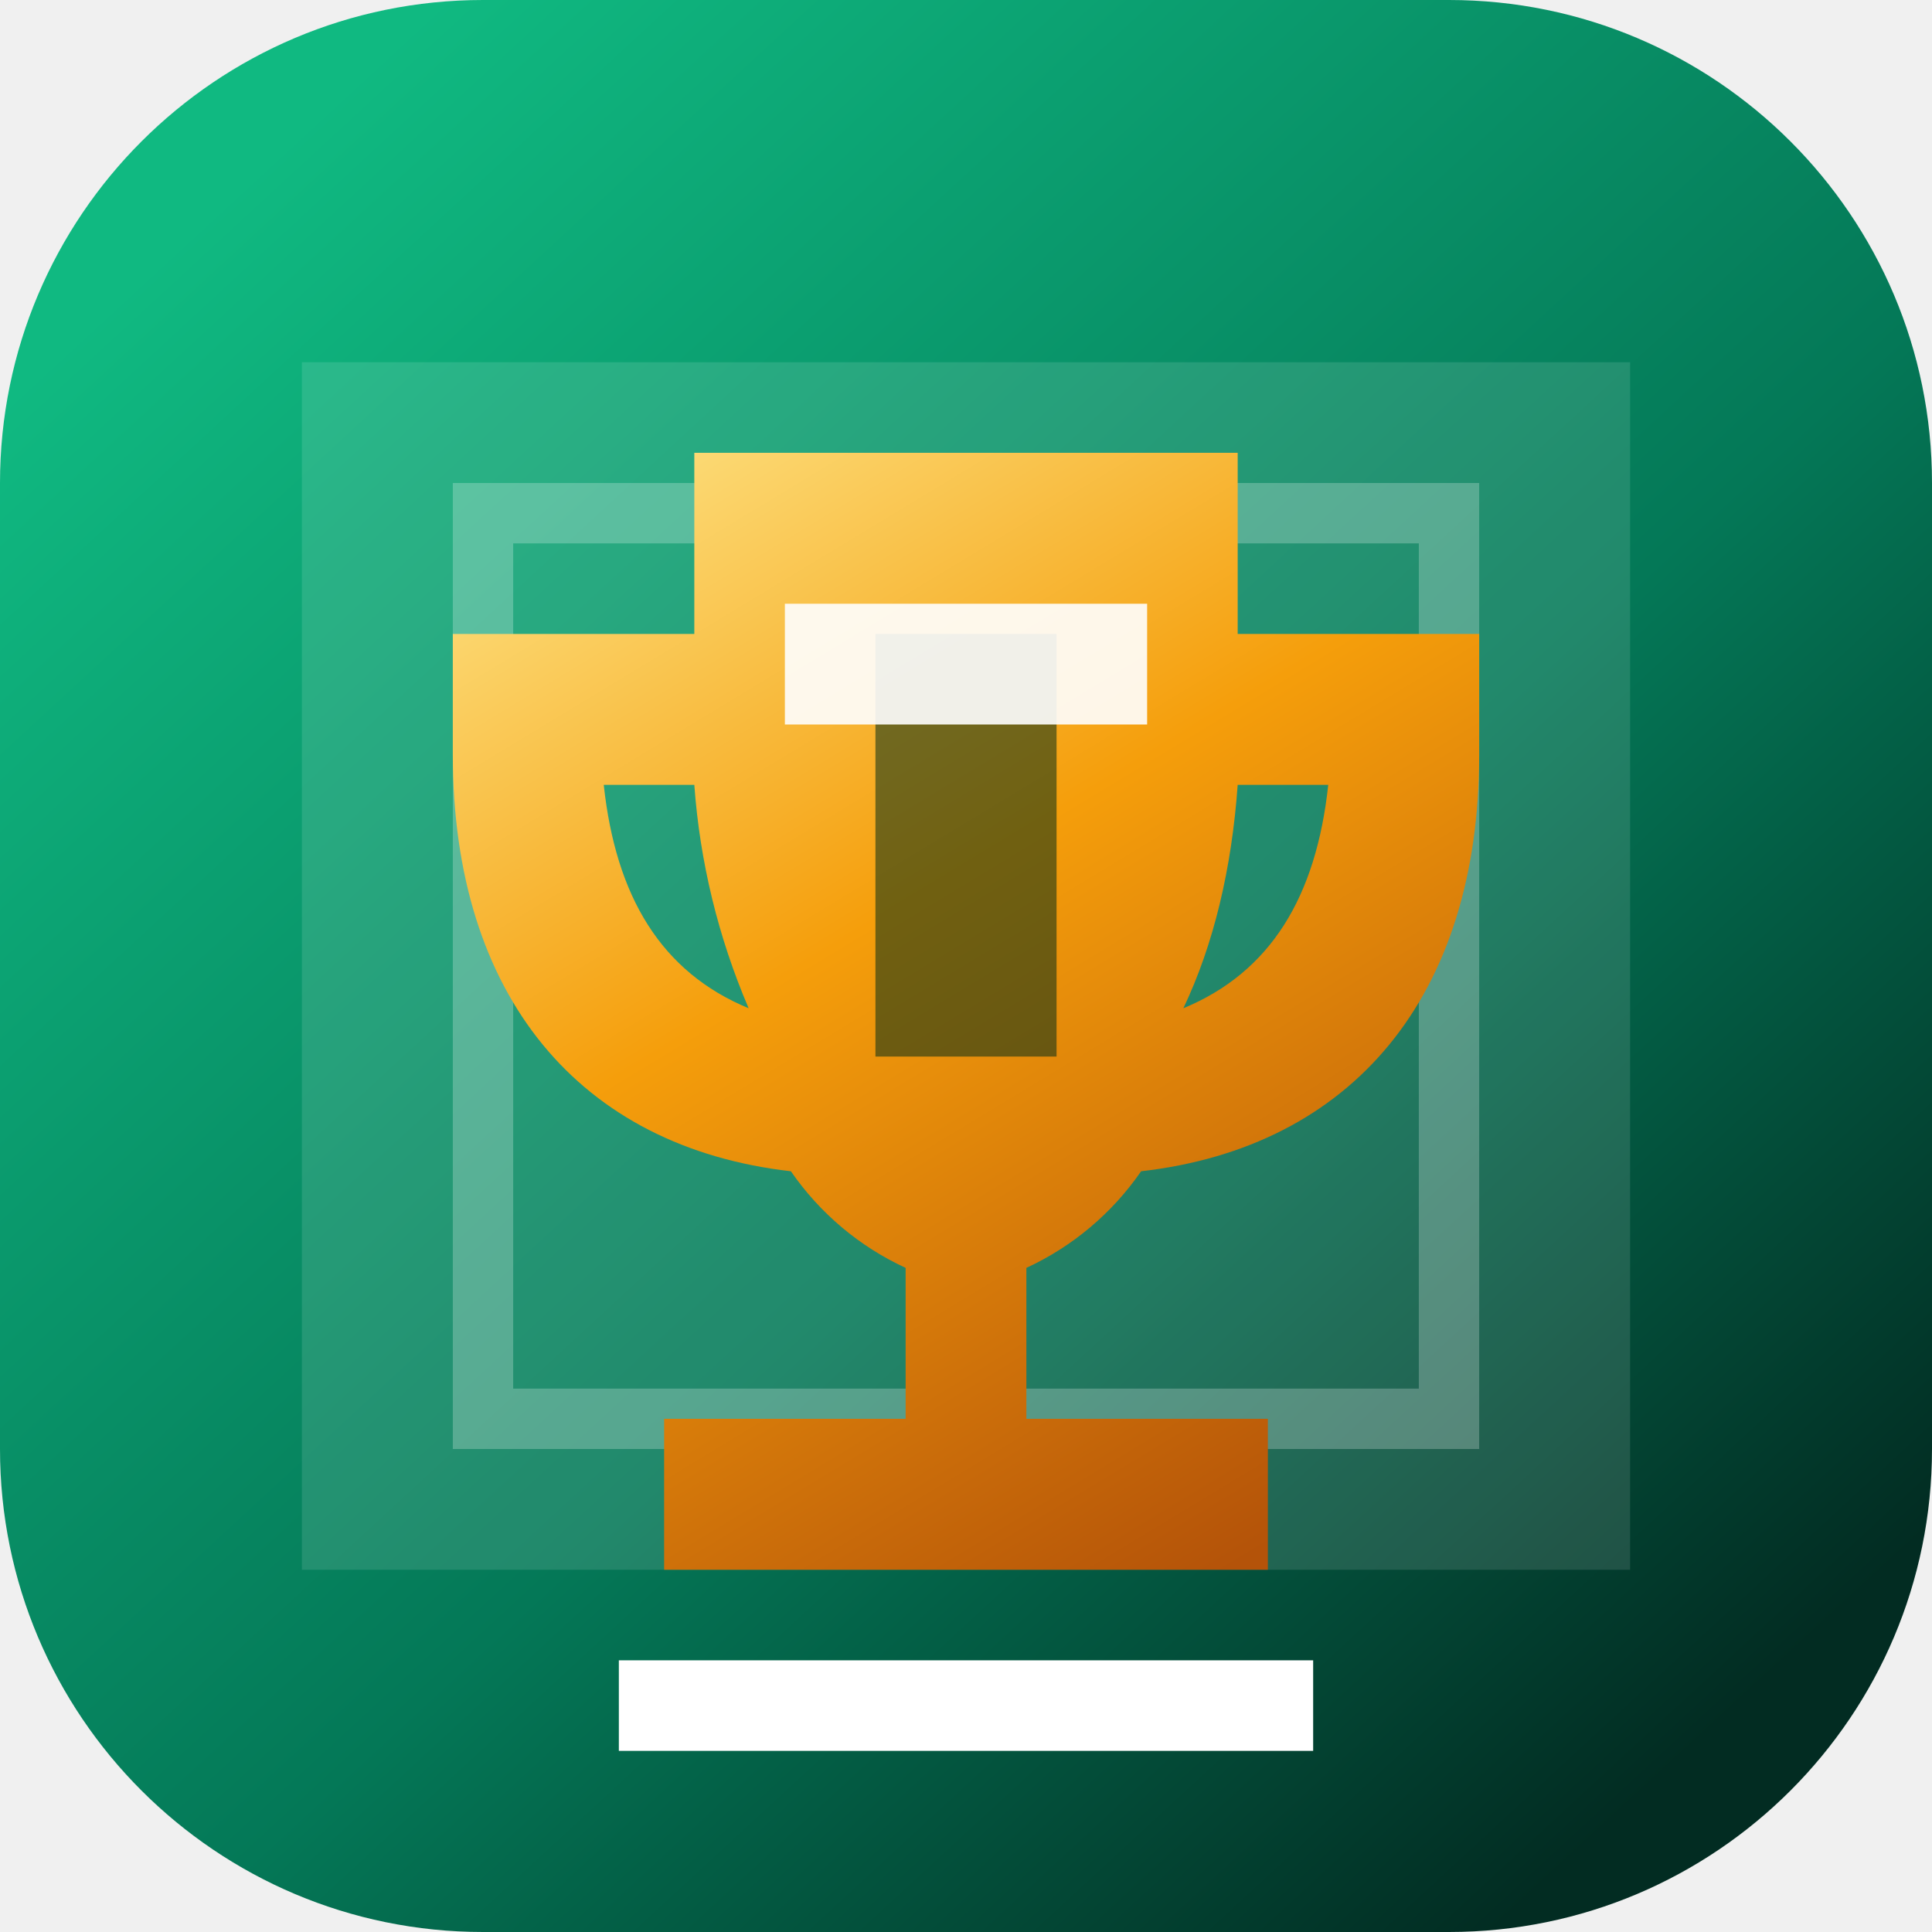
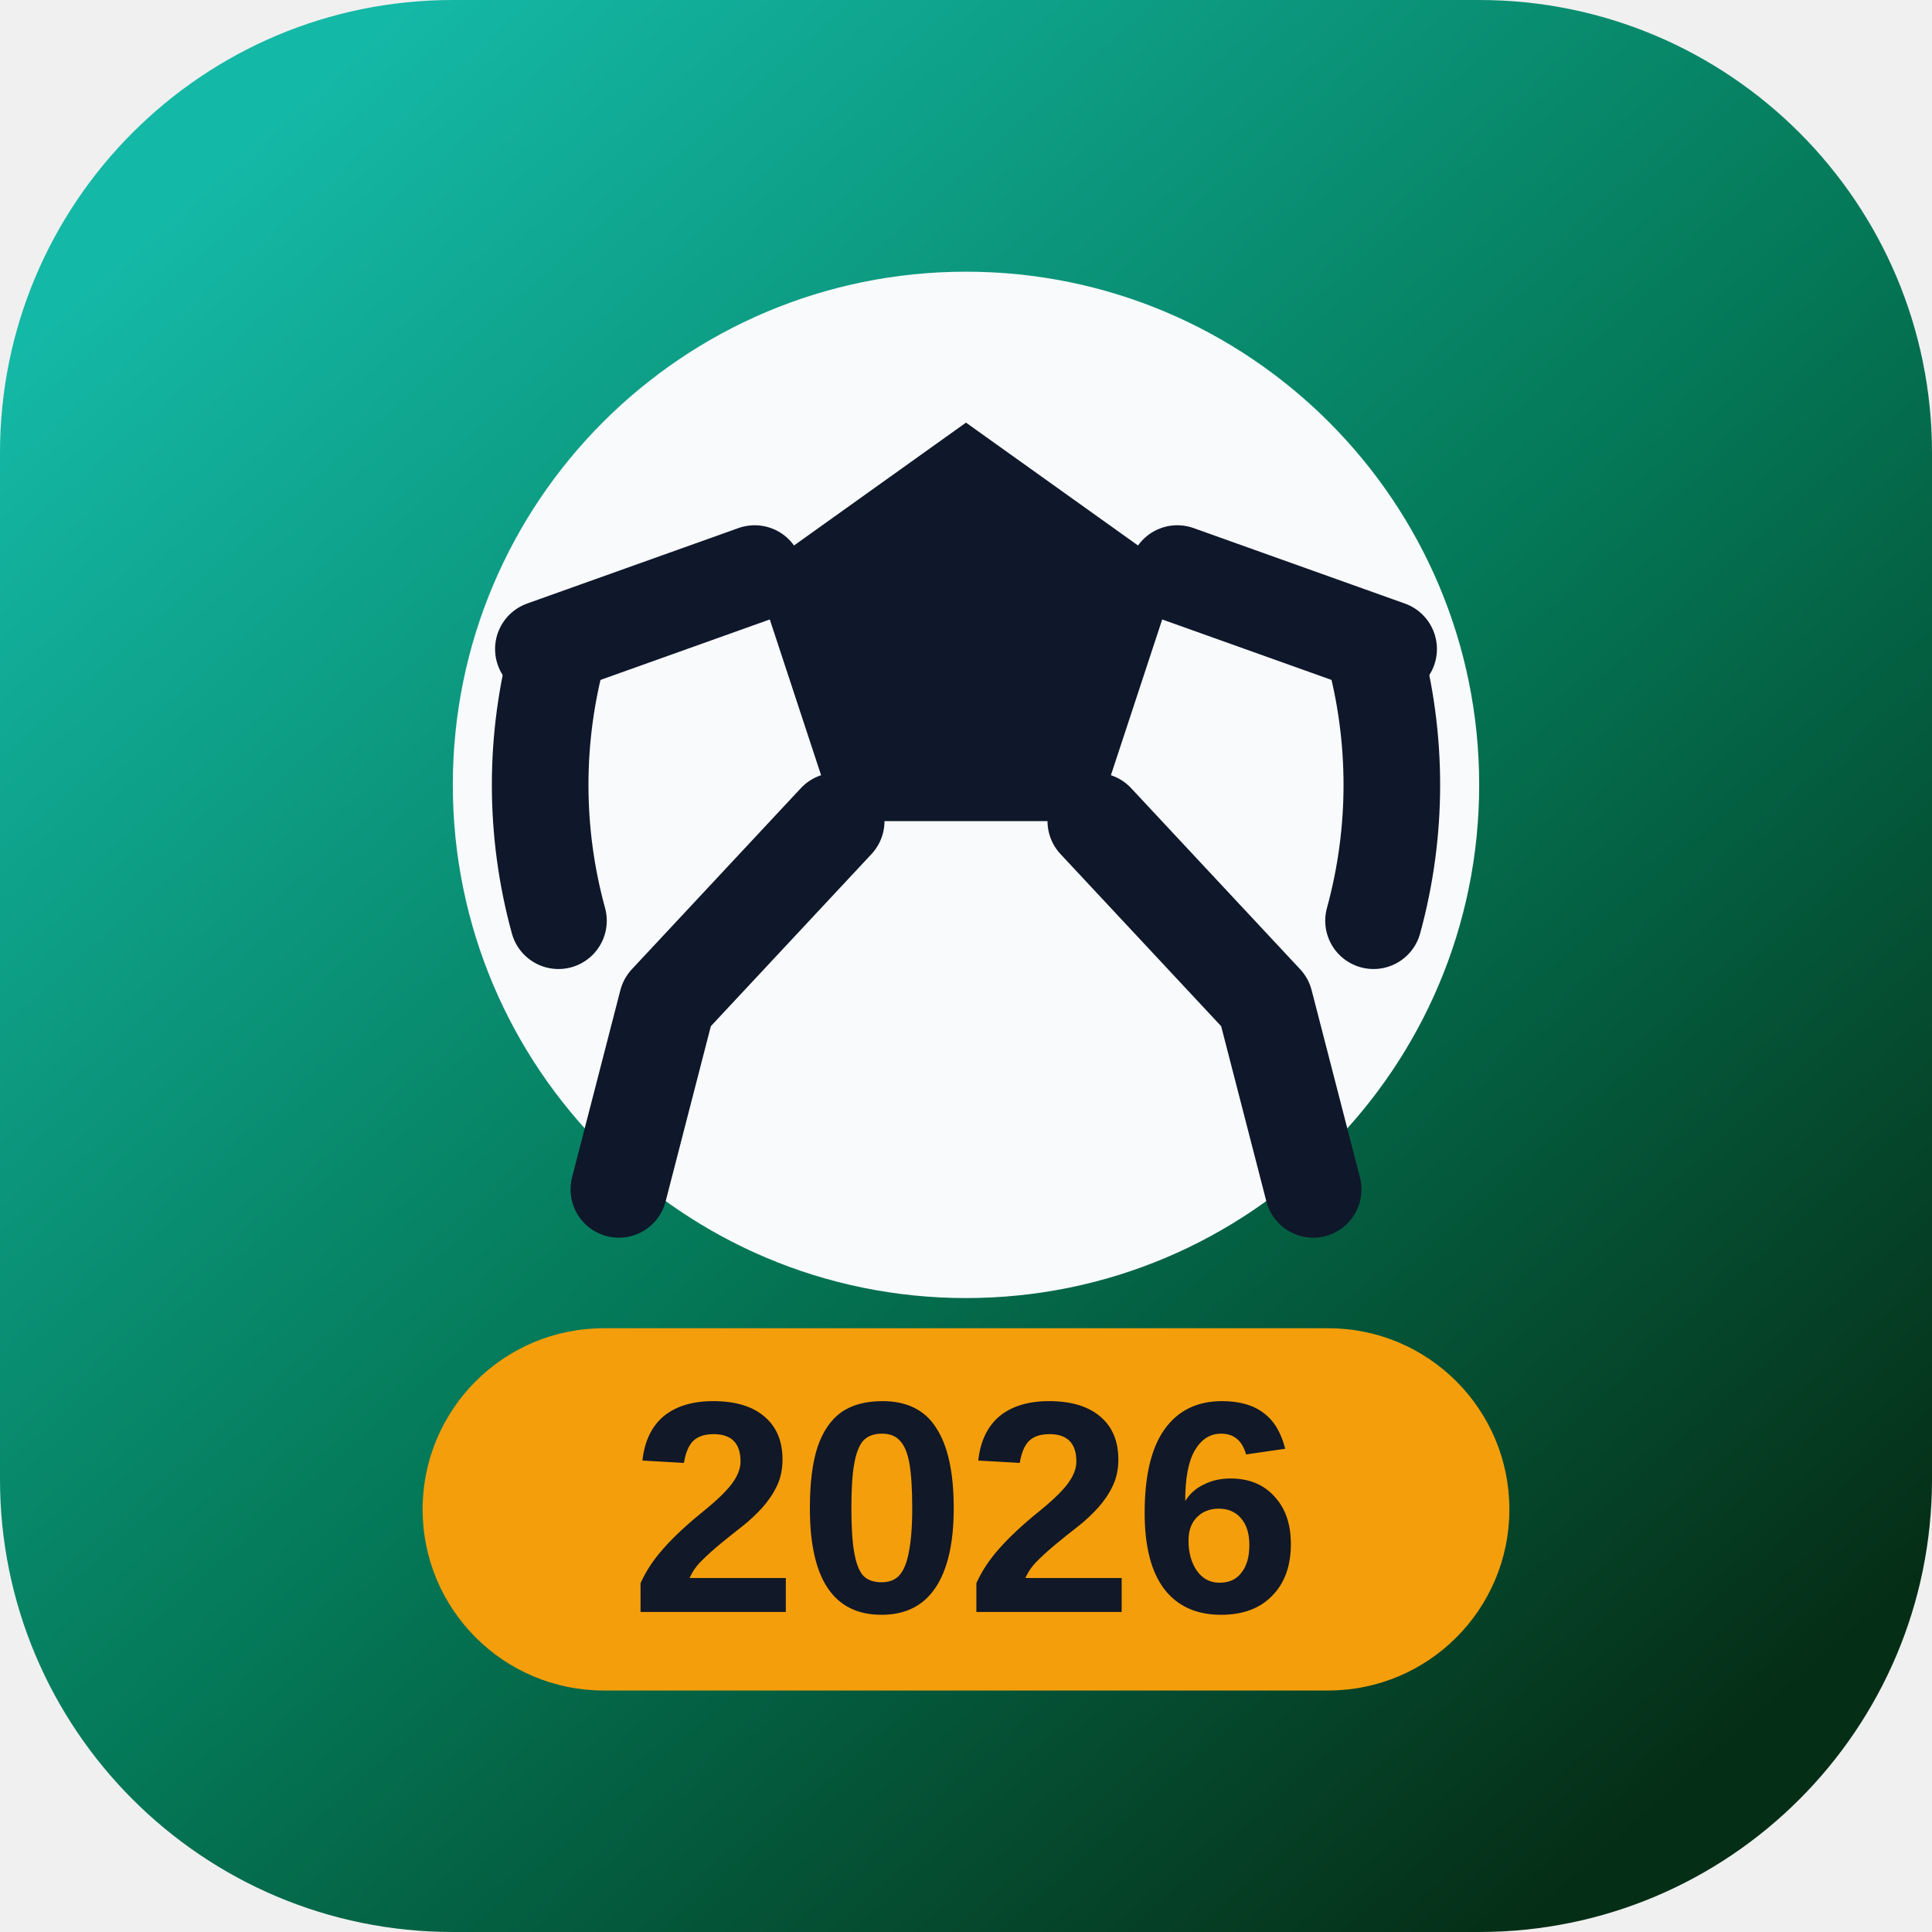
<svg xmlns="http://www.w3.org/2000/svg" viewBox="0 0 64 64" role="img" aria-labelledby="title">
  <defs>
-     <linearGradient id="bg" x1="8" x2="56" y1="6" y2="58" gradientUnits="userSpaceOnUse">
-       <stop stop-color="#10b981" />
-       <stop offset=".58" stop-color="#047857" />
-       <stop offset="1" stop-color="#022c22" />
-     </linearGradient>
-     <linearGradient id="cup" x1="21" x2="44" y1="12" y2="50" gradientUnits="userSpaceOnUse">
-       <stop stop-color="#fde68a" />
-       <stop offset=".45" stop-color="#f59e0b" />
-       <stop offset="1" stop-color="#b45309" />
+     <linearGradient id="bg" x1="8" x2="56" y1="5" y2="59" gradientUnits="userSpaceOnUse">
+       <stop stop-color="#14b8a6" />
+       <stop offset=".52" stop-color="#047857" />
+       <stop offset="1" stop-color="#052e16" />
    </linearGradient>
  </defs>
-   <rect width="64" height="64" rx="16" fill="url(#bg)" />
-   <path fill="#ffffff" fill-opacity=".12" d="M10 12h44v40H10z" />
-   <path fill="none" stroke="#ffffff" stroke-opacity=".24" stroke-width="2" d="M16 17h32v30H16z" />
-   <path fill="url(#cup)" d="M23 15h18v6h8v4c0 8-4.2 13-11.2 13.8A9.4 9.4 0 0 1 34 42v5h8v5H22v-5h8v-5a9.4 9.4 0 0 1-3.8-3.2C19.2 38 15 33 15 25v-4h8v-6Zm0 11h-3c.4 3.7 1.9 6.2 4.8 7.4A23 23 0 0 1 23 26Zm18 0c-.2 2.8-.8 5.3-1.8 7.4C42.1 32.2 43.6 29.7 44 26h-3Z" />
-   <path fill="#052e16" fill-opacity=".55" d="M29 21h6v14h-6z" />
-   <path fill="#ffffff" fill-opacity=".9" d="M26 20h12v4H26z" />
-   <path fill="#ffffff" d="M20.5 55h23v3h-23z" />
+   <rect width="64" height="64" rx="15" fill="url(#bg)" />
+   <circle cx="32" cy="26" r="17" fill="#f8fafc" />
+   <path fill="#0f172a" d="m32 14 7 5-2.7 8.2h-8.6L25 19z" />
+   <path fill="none" stroke="#0f172a" stroke-width="3.2" stroke-linecap="round" stroke-linejoin="round" d="m25 19-7 2.5M39 19l7 2.5M27.7 27.2l-5.6 6M36.3 27.2l5.6 6M22.1 33.2l-1.6 6.2M41.9 33.2l1.6 6.2" />
+   <path fill="none" stroke="#0f172a" stroke-width="3.2" stroke-linecap="round" d="M18.5 21.5a17 17 0 0 0 0 9M45.5 21.5a17 17 0 0 1 0 9" />
+   <rect x="14" y="44" width="36" height="12" rx="6" fill="#f59e0b" />
+   <text x="32" y="53.4" text-anchor="middle" font-family="Arial, Helvetica, sans-serif" font-size="10" font-weight="900" fill="#111827">2026</text>
</svg>
